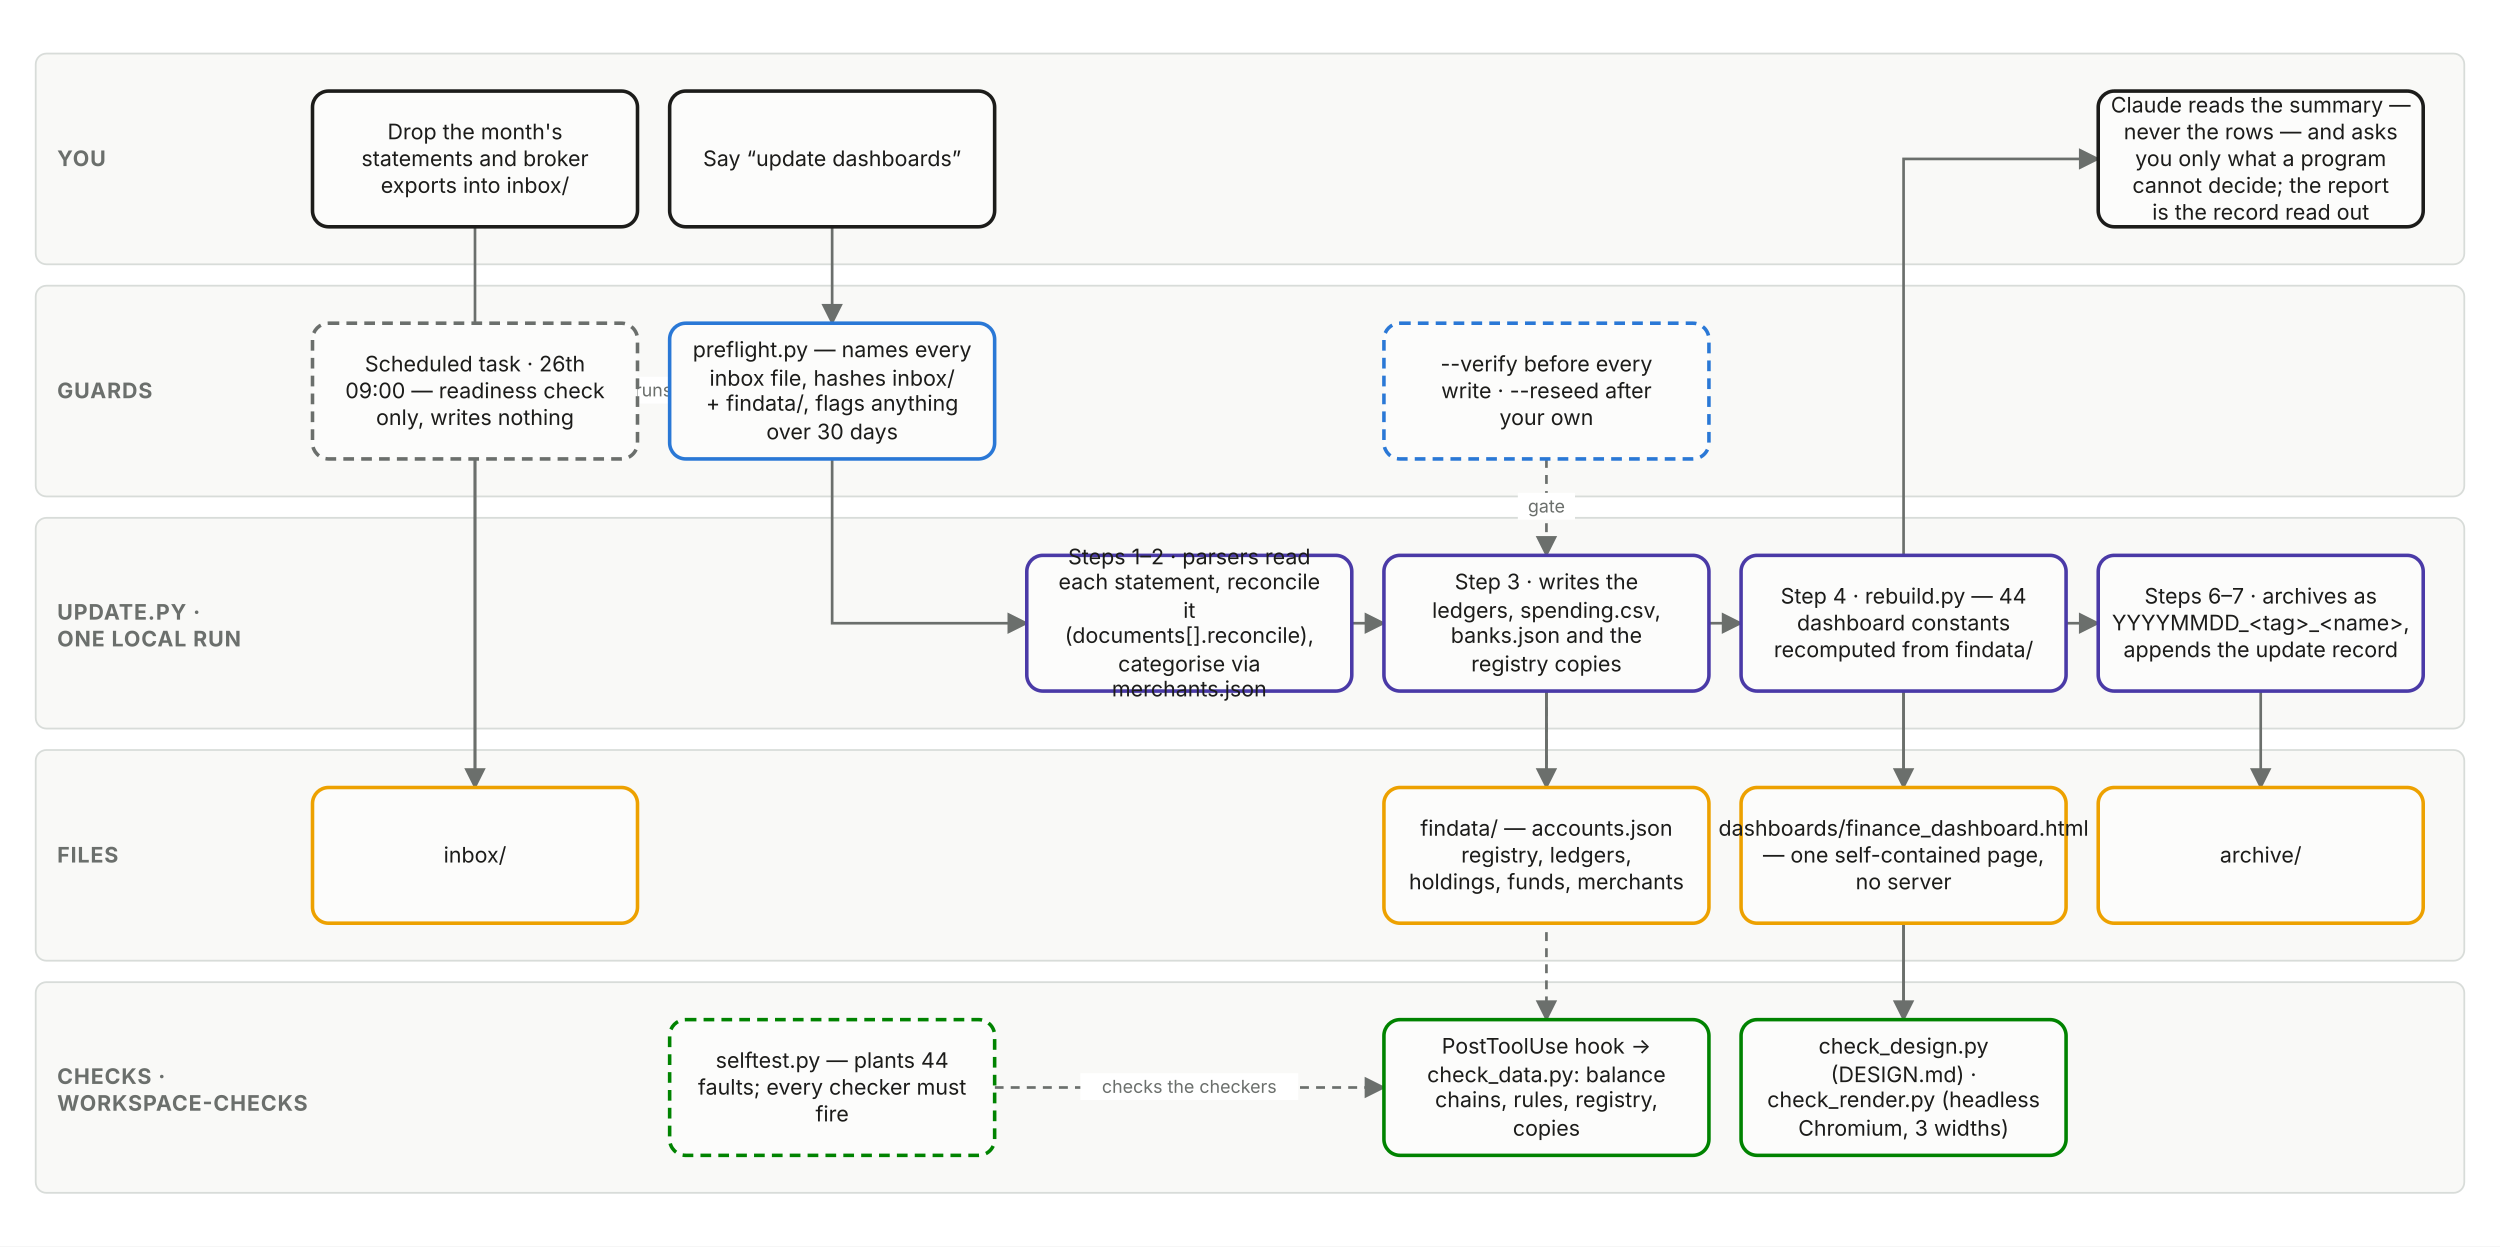
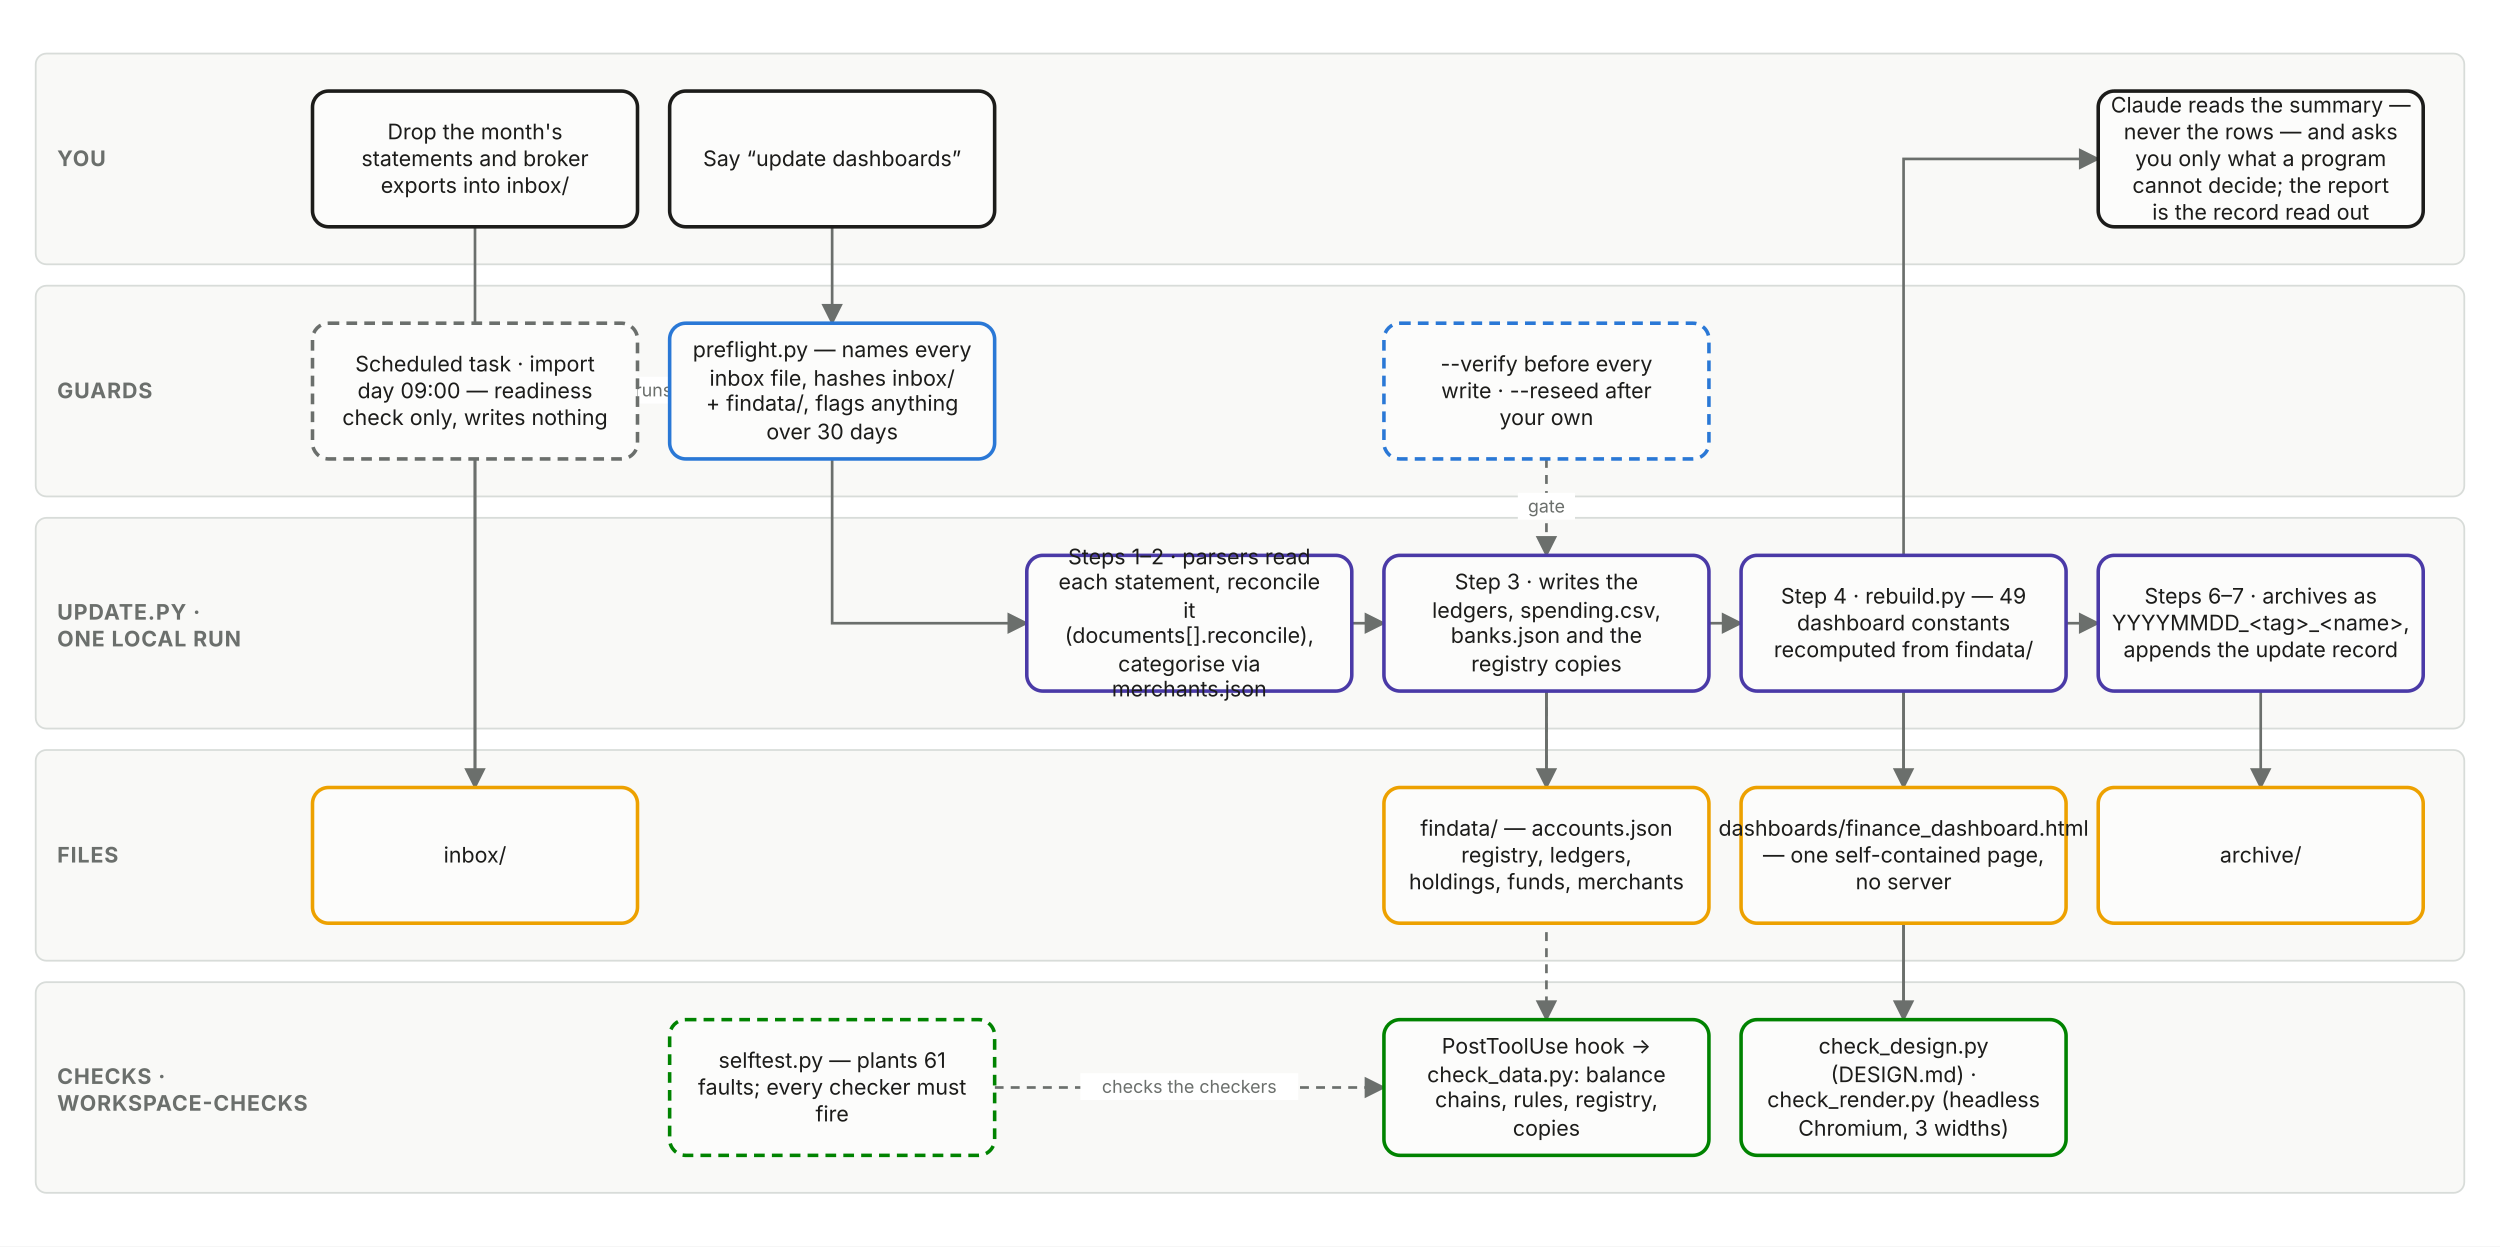
<svg xmlns="http://www.w3.org/2000/svg" viewBox="0 0 1400 698" width="1400" height="698" font-family="system-ui, -apple-system, Segoe UI, sans-serif" font-size="12">
  <defs>
    <marker id="arr" viewBox="0 0 10 10" refX="9" refY="5" markerWidth="8" markerHeight="8" orient="auto-start-reverse">
      <path d="M0,0 L10,5 L0,10 z" fill="#6b6f6c" />
    </marker>
  </defs>
  <rect width="1400" height="698" fill="white" />
  <rect x="20" y="30" width="1360" height="118" rx="6" fill="#f9f9f7" stroke="#d8dcd9" />
  <text x="32" y="93.0" fill="#6b6f6c" font-weight="700" font-size="12" letter-spacing=".04em">YOU</text>
  <rect x="20" y="160" width="1360" height="118" rx="6" fill="#f9f9f7" stroke="#d8dcd9" />
  <text x="32" y="223.0" fill="#6b6f6c" font-weight="700" font-size="12" letter-spacing=".04em">GUARDS</text>
  <rect x="20" y="290" width="1360" height="118" rx="6" fill="#f9f9f7" stroke="#d8dcd9" />
  <text x="32" y="347.0" fill="#6b6f6c" font-weight="700" font-size="12" letter-spacing=".04em">UPDATE.PY ·</text>
  <text x="32" y="362.0" fill="#6b6f6c" font-weight="700" font-size="12" letter-spacing=".04em">ONE LOCAL RUN</text>
  <rect x="20" y="420" width="1360" height="118" rx="6" fill="#f9f9f7" stroke="#d8dcd9" />
  <text x="32" y="483.0" fill="#6b6f6c" font-weight="700" font-size="12" letter-spacing=".04em">FILES</text>
  <rect x="20" y="550" width="1360" height="118" rx="6" fill="#f9f9f7" stroke="#d8dcd9" />
  <text x="32" y="607.0" fill="#6b6f6c" font-weight="700" font-size="12" letter-spacing=".04em">CHECKS ·</text>
  <text x="32" y="622.0" fill="#6b6f6c" font-weight="700" font-size="12" letter-spacing=".04em">WORKSPACE-CHECKS</text>
  <path d="M266,127 L266,441" fill="none" stroke="#6b6f6c" stroke-width="1.5" marker-end="url(#arr)" />
  <path d="M266,441 L266,219 L375,219" fill="none" stroke="#6b6f6c" stroke-width="1.5" marker-end="url(#arr)" />
  <path d="M466,127 L466,181" fill="none" stroke="#6b6f6c" stroke-width="1.5" marker-end="url(#arr)" />
  <path d="M357,219 L375,219" fill="none" stroke="#6b6f6c" stroke-width="1.5" marker-end="url(#arr)" stroke-dasharray="5,4" />
  <rect x="350" y="211" width="32" height="15" fill="white" />
  <text x="366" y="222" text-anchor="middle" fill="#6b6f6c" font-size="10">runs</text>
  <path d="M466,257 L466,349 L575,349" fill="none" stroke="#6b6f6c" stroke-width="1.5" marker-end="url(#arr)" />
  <path d="M757,349 L775,349" fill="none" stroke="#6b6f6c" stroke-width="1.5" marker-end="url(#arr)" />
  <path d="M866,257 L866,311" fill="none" stroke="#6b6f6c" stroke-width="1.5" marker-end="url(#arr)" stroke-dasharray="5,4" />
  <rect x="850" y="276" width="32" height="15" fill="white" />
  <text x="866" y="287" text-anchor="middle" fill="#6b6f6c" font-size="10">gate</text>
  <path d="M866,387 L866,441" fill="none" stroke="#6b6f6c" stroke-width="1.5" marker-end="url(#arr)" />
  <path d="M866,441 L866,349 L975,349" fill="none" stroke="#6b6f6c" stroke-width="1.5" marker-end="url(#arr)" />
  <path d="M1066,387 L1066,441" fill="none" stroke="#6b6f6c" stroke-width="1.5" marker-end="url(#arr)" />
  <path d="M866,387 L866,571" fill="none" stroke="#6b6f6c" stroke-width="1.5" marker-end="url(#arr)" stroke-dasharray="5,4" />
  <rect x="808" y="471" width="116" height="15" fill="white" />
  <text x="866" y="482" text-anchor="middle" fill="#6b6f6c" font-size="10">every Edit / Write</text>
  <path d="M1066,517 L1066,571" fill="none" stroke="#6b6f6c" stroke-width="1.5" marker-end="url(#arr)" />
  <path d="M1157,349 L1175,349" fill="none" stroke="#6b6f6c" stroke-width="1.5" marker-end="url(#arr)" />
  <path d="M1266,387 L1266,441" fill="none" stroke="#6b6f6c" stroke-width="1.5" marker-end="url(#arr)" />
  <path d="M1066,571 L1066,89 L1175,89" fill="none" stroke="#6b6f6c" stroke-width="1.5" marker-end="url(#arr)" />
  <path d="M557,609 L775,609" fill="none" stroke="#6b6f6c" stroke-width="1.5" marker-end="url(#arr)" stroke-dasharray="5,4" />
  <rect x="605" y="601" width="122" height="15" fill="white" />
  <text x="666" y="612" text-anchor="middle" fill="#6b6f6c" font-size="10">checks the checkers</text>
  <rect x="175" y="51" width="182" height="76" rx="9" fill="#fcfcfb" stroke="#1c1c1a" stroke-width="2" />
  <text x="266.0" y="78" text-anchor="middle" fill="#1c1c1a">Drop the month's</text>
  <text x="266.0" y="93" text-anchor="middle" fill="#1c1c1a">statements and broker</text>
  <text x="266.0" y="108" text-anchor="middle" fill="#1c1c1a">exports into inbox/</text>
  <rect x="375" y="51" width="182" height="76" rx="9" fill="#fcfcfb" stroke="#1c1c1a" stroke-width="2" />
  <text x="466.0" y="93" text-anchor="middle" fill="#1c1c1a">Say “update dashboards”</text>
  <rect x="1175" y="51" width="182" height="76" rx="9" fill="#fcfcfb" stroke="#1c1c1a" stroke-width="2" />
  <text x="1266.0" y="63" text-anchor="middle" fill="#1c1c1a">Claude reads the summary —</text>
  <text x="1266.0" y="78" text-anchor="middle" fill="#1c1c1a">never the rows — and asks</text>
  <text x="1266.0" y="93" text-anchor="middle" fill="#1c1c1a">you only what a program</text>
  <text x="1266.0" y="108" text-anchor="middle" fill="#1c1c1a">cannot decide; the report</text>
  <text x="1266.0" y="123" text-anchor="middle" fill="#1c1c1a">is the record read out</text>
  <rect x="175" y="181" width="182" height="76" rx="9" fill="#fcfcfb" stroke="#6b6f6c" stroke-width="2" stroke-dasharray="6,4" />
-   <text x="266.0" y="208" text-anchor="middle" fill="#1c1c1a">Scheduled task · 26th</text>
-   <text x="266.0" y="223" text-anchor="middle" fill="#1c1c1a">09:00 — readiness check</text>
-   <text x="266.0" y="238" text-anchor="middle" fill="#1c1c1a">only, writes nothing</text>
+   <text x="266.0" y="208" text-anchor="middle" fill="#1c1c1a">Scheduled task · import</text>
+   <text x="266.0" y="223" text-anchor="middle" fill="#1c1c1a">day 09:00 — readiness</text>
+   <text x="266.0" y="238" text-anchor="middle" fill="#1c1c1a">check only, writes nothing</text>
  <rect x="375" y="181" width="182" height="76" rx="9" fill="#fcfcfb" stroke="#2a78d6" stroke-width="2" />
  <text x="466.0" y="200" text-anchor="middle" fill="#1c1c1a">preflight.py — names every</text>
  <text x="466.0" y="216" text-anchor="middle" fill="#1c1c1a">inbox file, hashes inbox/</text>
  <text x="466.0" y="230" text-anchor="middle" fill="#1c1c1a">+ findata/, flags anything</text>
  <text x="466.0" y="246" text-anchor="middle" fill="#1c1c1a">over 30 days</text>
  <rect x="775" y="181" width="182" height="76" rx="9" fill="#fcfcfb" stroke="#2a78d6" stroke-width="2" stroke-dasharray="6,4" />
  <text x="866.0" y="208" text-anchor="middle" fill="#1c1c1a">--verify before every</text>
  <text x="866.0" y="223" text-anchor="middle" fill="#1c1c1a">write · --reseed after</text>
  <text x="866.0" y="238" text-anchor="middle" fill="#1c1c1a">your own</text>
  <rect x="575" y="311" width="182" height="76" rx="9" fill="#fcfcfb" stroke="#4a3aa7" stroke-width="2" />
  <text x="666.0" y="316" text-anchor="middle" fill="#1c1c1a">Steps 1–2 · parsers read</text>
  <text x="666.0" y="330" text-anchor="middle" fill="#1c1c1a">each statement, reconcile</text>
  <text x="666.0" y="346" text-anchor="middle" fill="#1c1c1a">it</text>
  <text x="666.0" y="360" text-anchor="middle" fill="#1c1c1a">(documents[].reconcile),</text>
  <text x="666.0" y="376" text-anchor="middle" fill="#1c1c1a">categorise via</text>
  <text x="666.0" y="390" text-anchor="middle" fill="#1c1c1a">merchants.json</text>
  <rect x="775" y="311" width="182" height="76" rx="9" fill="#fcfcfb" stroke="#4a3aa7" stroke-width="2" />
  <text x="866.0" y="330" text-anchor="middle" fill="#1c1c1a">Step 3 · writes the</text>
  <text x="866.0" y="346" text-anchor="middle" fill="#1c1c1a">ledgers, spending.csv,</text>
  <text x="866.0" y="360" text-anchor="middle" fill="#1c1c1a">banks.json and the</text>
  <text x="866.0" y="376" text-anchor="middle" fill="#1c1c1a">registry copies</text>
  <rect x="975" y="311" width="182" height="76" rx="9" fill="#fcfcfb" stroke="#4a3aa7" stroke-width="2" />
-   <text x="1066.0" y="338" text-anchor="middle" fill="#1c1c1a">Step 4 · rebuild.py — 44</text>
+   <text x="1066.0" y="338" text-anchor="middle" fill="#1c1c1a">Step 4 · rebuild.py — 49</text>
  <text x="1066.0" y="353" text-anchor="middle" fill="#1c1c1a">dashboard constants</text>
  <text x="1066.0" y="368" text-anchor="middle" fill="#1c1c1a">recomputed from findata/</text>
  <rect x="1175" y="311" width="182" height="76" rx="9" fill="#fcfcfb" stroke="#4a3aa7" stroke-width="2" />
  <text x="1266.0" y="338" text-anchor="middle" fill="#1c1c1a">Steps 6–7 · archives as</text>
  <text x="1266.0" y="353" text-anchor="middle" fill="#1c1c1a">YYYYMMDD_&lt;tag&gt;_&lt;name&gt;,</text>
  <text x="1266.0" y="368" text-anchor="middle" fill="#1c1c1a">appends the update record</text>
  <rect x="175" y="441" width="182" height="76" rx="9" fill="#fcfcfb" stroke="#eda100" stroke-width="2" />
  <text x="266.0" y="483" text-anchor="middle" fill="#1c1c1a">inbox/</text>
  <rect x="775" y="441" width="182" height="76" rx="9" fill="#fcfcfb" stroke="#eda100" stroke-width="2" />
  <text x="866.0" y="468" text-anchor="middle" fill="#1c1c1a">findata/ — accounts.json</text>
  <text x="866.0" y="483" text-anchor="middle" fill="#1c1c1a">registry, ledgers,</text>
  <text x="866.0" y="498" text-anchor="middle" fill="#1c1c1a">holdings, funds, merchants</text>
  <rect x="975" y="441" width="182" height="76" rx="9" fill="#fcfcfb" stroke="#eda100" stroke-width="2" />
  <text x="1066.0" y="468" text-anchor="middle" fill="#1c1c1a">dashboards/finance_dashboard.html</text>
  <text x="1066.0" y="483" text-anchor="middle" fill="#1c1c1a">— one self-contained page,</text>
  <text x="1066.0" y="498" text-anchor="middle" fill="#1c1c1a">no server</text>
  <rect x="1175" y="441" width="182" height="76" rx="9" fill="#fcfcfb" stroke="#eda100" stroke-width="2" />
  <text x="1266.0" y="483" text-anchor="middle" fill="#1c1c1a">archive/</text>
  <rect x="375" y="571" width="182" height="76" rx="9" fill="#fcfcfb" stroke="#008300" stroke-width="2" stroke-dasharray="6,4" />
-   <text x="466.0" y="598" text-anchor="middle" fill="#1c1c1a">selftest.py — plants 44</text>
+   <text x="466.0" y="598" text-anchor="middle" fill="#1c1c1a">selftest.py — plants 61</text>
  <text x="466.0" y="613" text-anchor="middle" fill="#1c1c1a">faults; every checker must</text>
  <text x="466.0" y="628" text-anchor="middle" fill="#1c1c1a">fire</text>
  <rect x="775" y="571" width="182" height="76" rx="9" fill="#fcfcfb" stroke="#008300" stroke-width="2" />
  <text x="866.0" y="590" text-anchor="middle" fill="#1c1c1a">PostToolUse hook →</text>
  <text x="866.0" y="606" text-anchor="middle" fill="#1c1c1a">check_data.py: balance</text>
  <text x="866.0" y="620" text-anchor="middle" fill="#1c1c1a">chains, rules, registry,</text>
  <text x="866.0" y="636" text-anchor="middle" fill="#1c1c1a">copies</text>
  <rect x="975" y="571" width="182" height="76" rx="9" fill="#fcfcfb" stroke="#008300" stroke-width="2" />
  <text x="1066.0" y="590" text-anchor="middle" fill="#1c1c1a">check_design.py</text>
  <text x="1066.0" y="606" text-anchor="middle" fill="#1c1c1a">(DESIGN.md) ·</text>
  <text x="1066.0" y="620" text-anchor="middle" fill="#1c1c1a">check_render.py (headless</text>
  <text x="1066.0" y="636" text-anchor="middle" fill="#1c1c1a">Chromium, 3 widths)</text>
</svg>
